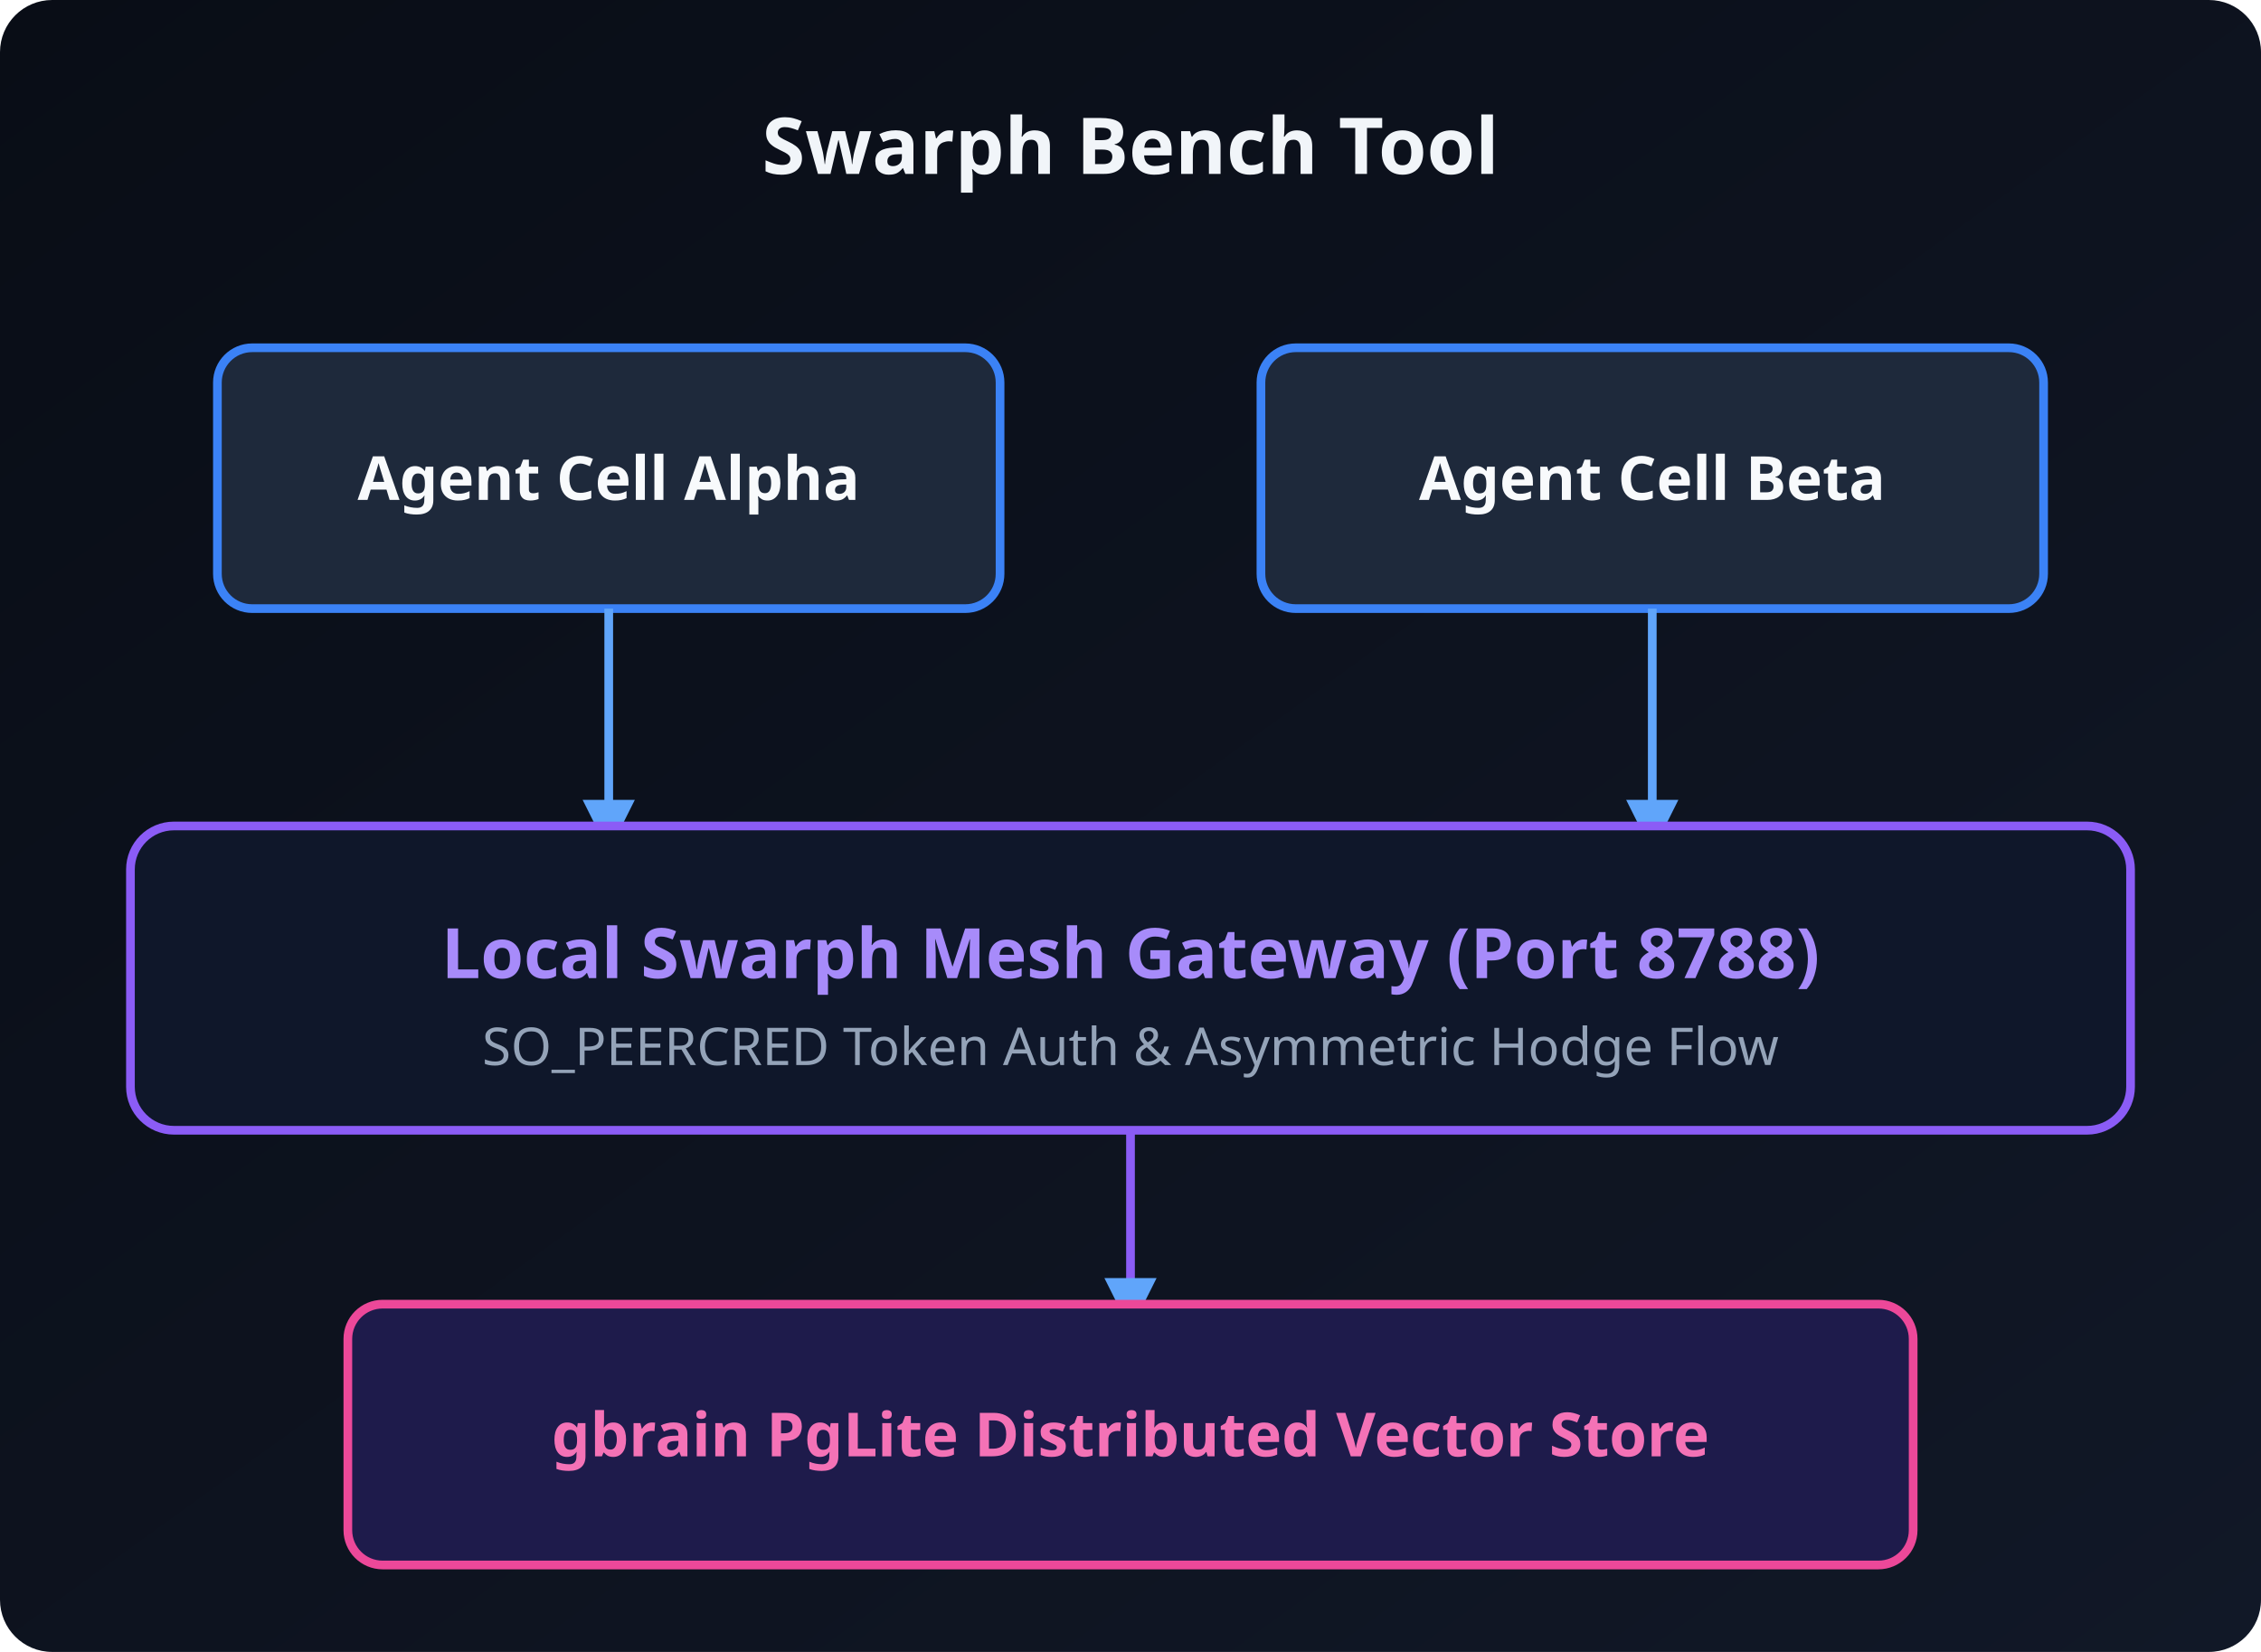
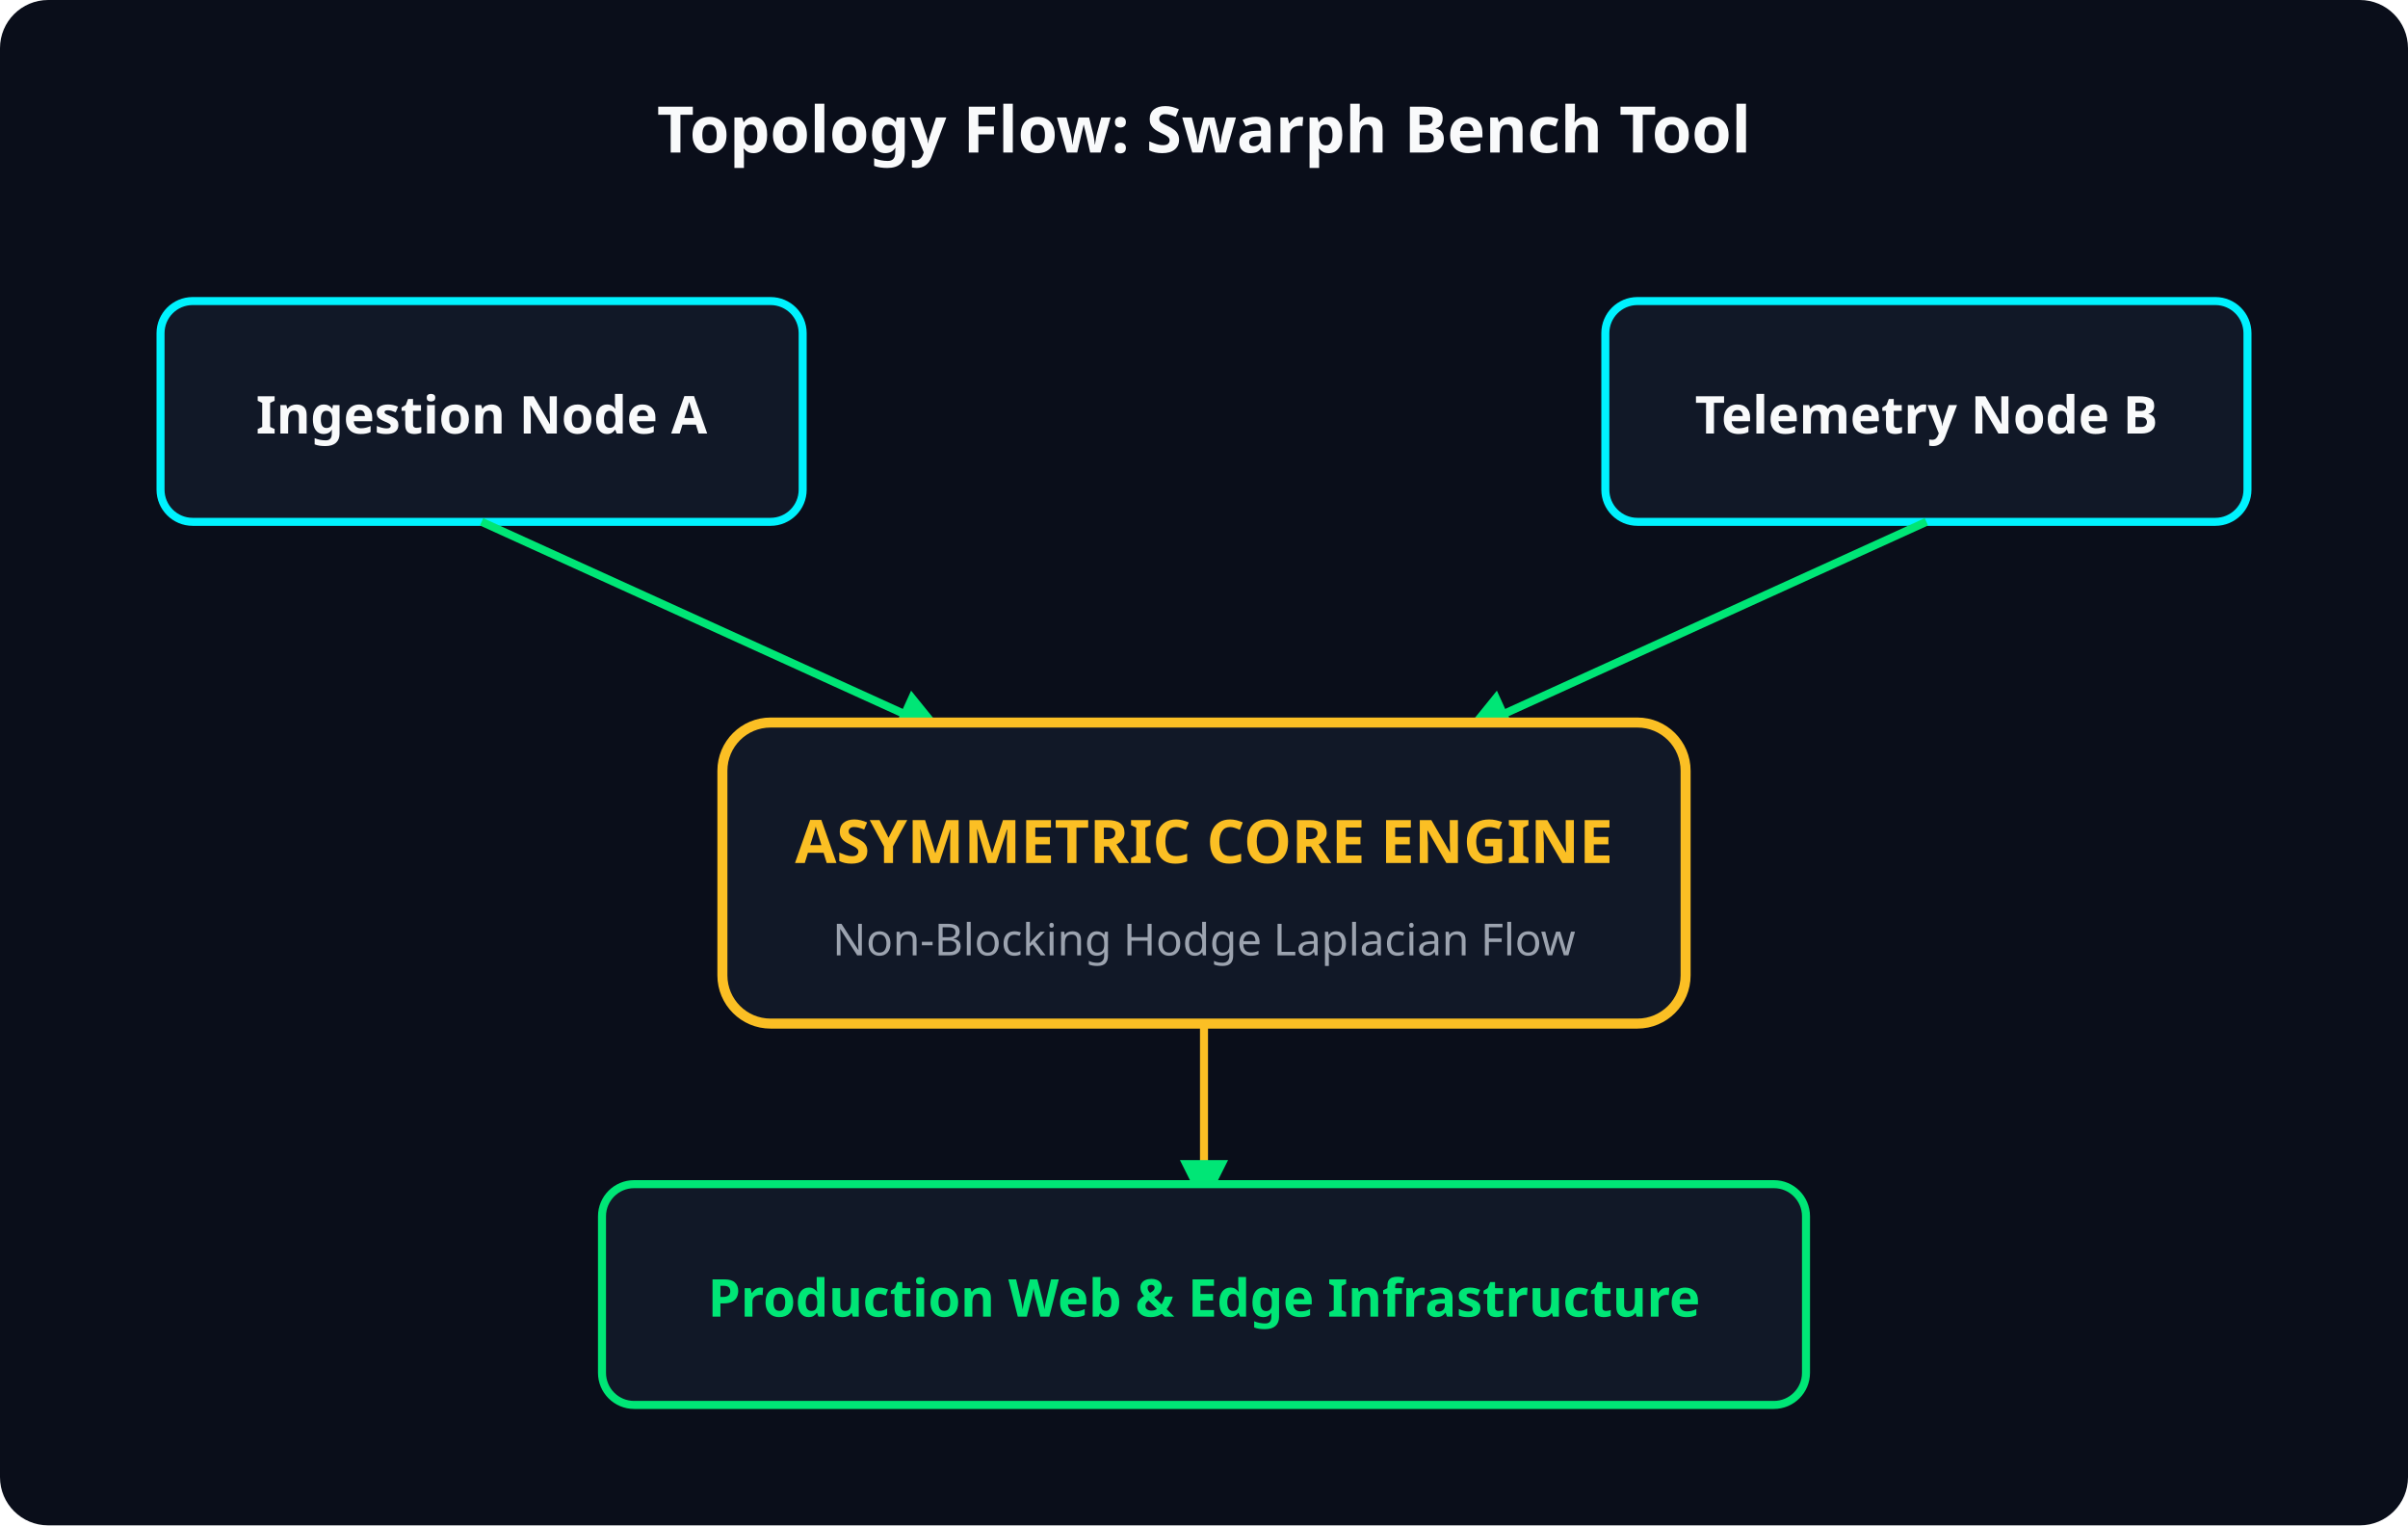
- <svg xmlns="http://www.w3.org/2000/svg" viewBox="0 0 520 380" width="100%" height="100%">
+ <svg xmlns="http://www.w3.org/2000/svg" viewBox="0 0 600 380" width="100%" height="100%">
  <defs>
-     <linearGradient id="bg" x1="0%" y1="0%" x2="100%" y2="100%">
-       <stop offset="0%" stop-color="#090d16" />
-       <stop offset="100%" stop-color="#111827" />
-     </linearGradient>
    <marker id="arrow" viewBox="0 0 10 10" refX="5" refY="5" markerWidth="6" markerHeight="6" orient="auto-start-reverse">
-       <path d="M 0 0 L 10 5 L 0 10 z" fill="#60a5fa" />
+       <path d="M 0 0 L 10 5 L 0 10 z" fill="#00e676" />
    </marker>
  </defs>
-   <rect width="520" height="380" fill="url(#bg)" rx="12" />
-   <text x="260" y="40" fill="#f1f5f9" font-family="sans-serif" font-size="18" text-anchor="middle" font-weight="bold">Swarph Bench Tool</text>
-   <rect x="50" y="80" width="180" height="60" rx="8" fill="#1e293b" stroke="#3b82f6" stroke-width="2" />
-   <text x="140" y="115" fill="#f8fafc" font-family="sans-serif" font-size="14" text-anchor="middle" font-weight="bold">Agent Cell Alpha</text>
-   <rect x="290" y="80" width="180" height="60" rx="8" fill="#1e293b" stroke="#3b82f6" stroke-width="2" />
-   <text x="380" y="115" fill="#f8fafc" font-family="sans-serif" font-size="14" text-anchor="middle" font-weight="bold">Agent Cell Beta</text>
-   <path d="M 140 140 L 140 190" stroke="#60a5fa" stroke-width="2" marker-end="url(#arrow)" />
-   <path d="M 380 140 L 380 190" stroke="#60a5fa" stroke-width="2" marker-end="url(#arrow)" />
-   <rect x="30" y="190" width="460" height="70" rx="10" fill="#0f172a" stroke="#8b5cf6" stroke-width="2" />
-   <text x="260" y="225" fill="#a78bfa" font-family="sans-serif" font-size="16" text-anchor="middle" font-weight="bold">Local Swarph Mesh Gateway (Port 8788)</text>
-   <text x="260" y="245" fill="#94a3b8" font-family="sans-serif" font-size="12" text-anchor="middle">SO_PEERCRED Token Auth &amp; Asymmetric Hodge Flow</text>
-   <path d="M 260 260 L 260 300" stroke="#8b5cf6" stroke-width="2" marker-end="url(#arrow)" />
-   <rect x="80" y="300" width="360" height="60" rx="8" fill="#1e1b4b" stroke="#ec4899" stroke-width="2" />
-   <text x="260" y="335" fill="#f472b6" font-family="sans-serif" font-size="14" text-anchor="middle" font-weight="bold">gbrain PgLite Distributed Vector Store</text>
+   <rect width="600" height="380" fill="#0a0e1a" rx="12" />
+   <text x="300" y="38" fill="#f9fafb" font-family="sans-serif" font-size="16" font-weight="bold" text-anchor="middle">Topology Flow: Swarph Bench Tool</text>
+   <rect x="40" y="75" width="160" height="55" rx="8" fill="#111827" stroke="#00f2fe" stroke-width="2" />
+   <text x="120" y="108" fill="#f9fafb" font-family="sans-serif" font-size="13" text-anchor="middle" font-weight="bold">Ingestion Node A</text>
+   <rect x="400" y="75" width="160" height="55" rx="8" fill="#111827" stroke="#00f2fe" stroke-width="2" />
+   <text x="480" y="108" fill="#f9fafb" font-family="sans-serif" font-size="13" text-anchor="middle" font-weight="bold">Telemetry Node B</text>
+   <path d="M 120 130 L 230 180" stroke="#00e676" stroke-width="2" marker-end="url(#arrow)" />
+   <path d="M 480 130 L 370 180" stroke="#00e676" stroke-width="2" marker-end="url(#arrow)" />
+   <rect x="180" y="180" width="240" height="75" rx="12" fill="#111827" stroke="#fbbf24" stroke-width="2.5" />
+   <text x="300" y="215" fill="#fbbf24" font-family="sans-serif" font-size="15" text-anchor="middle" font-weight="bold">ASYMMETRIC CORE ENGINE</text>
+   <text x="300" y="238" fill="#9ca3af" font-family="sans-serif" font-size="11" text-anchor="middle">Non-Blocking Hodge Laplacian Flow</text>
+   <path d="M 300 255 L 300 295" stroke="#fbbf24" stroke-width="2" marker-end="url(#arrow)" />
+   <rect x="150" y="295" width="300" height="55" rx="8" fill="#111827" stroke="#00e676" stroke-width="2" />
+   <text x="300" y="328" fill="#00e676" font-family="sans-serif" font-size="13" text-anchor="middle" font-weight="bold">Production Web &amp; Edge Infrastructure</text>
</svg>
